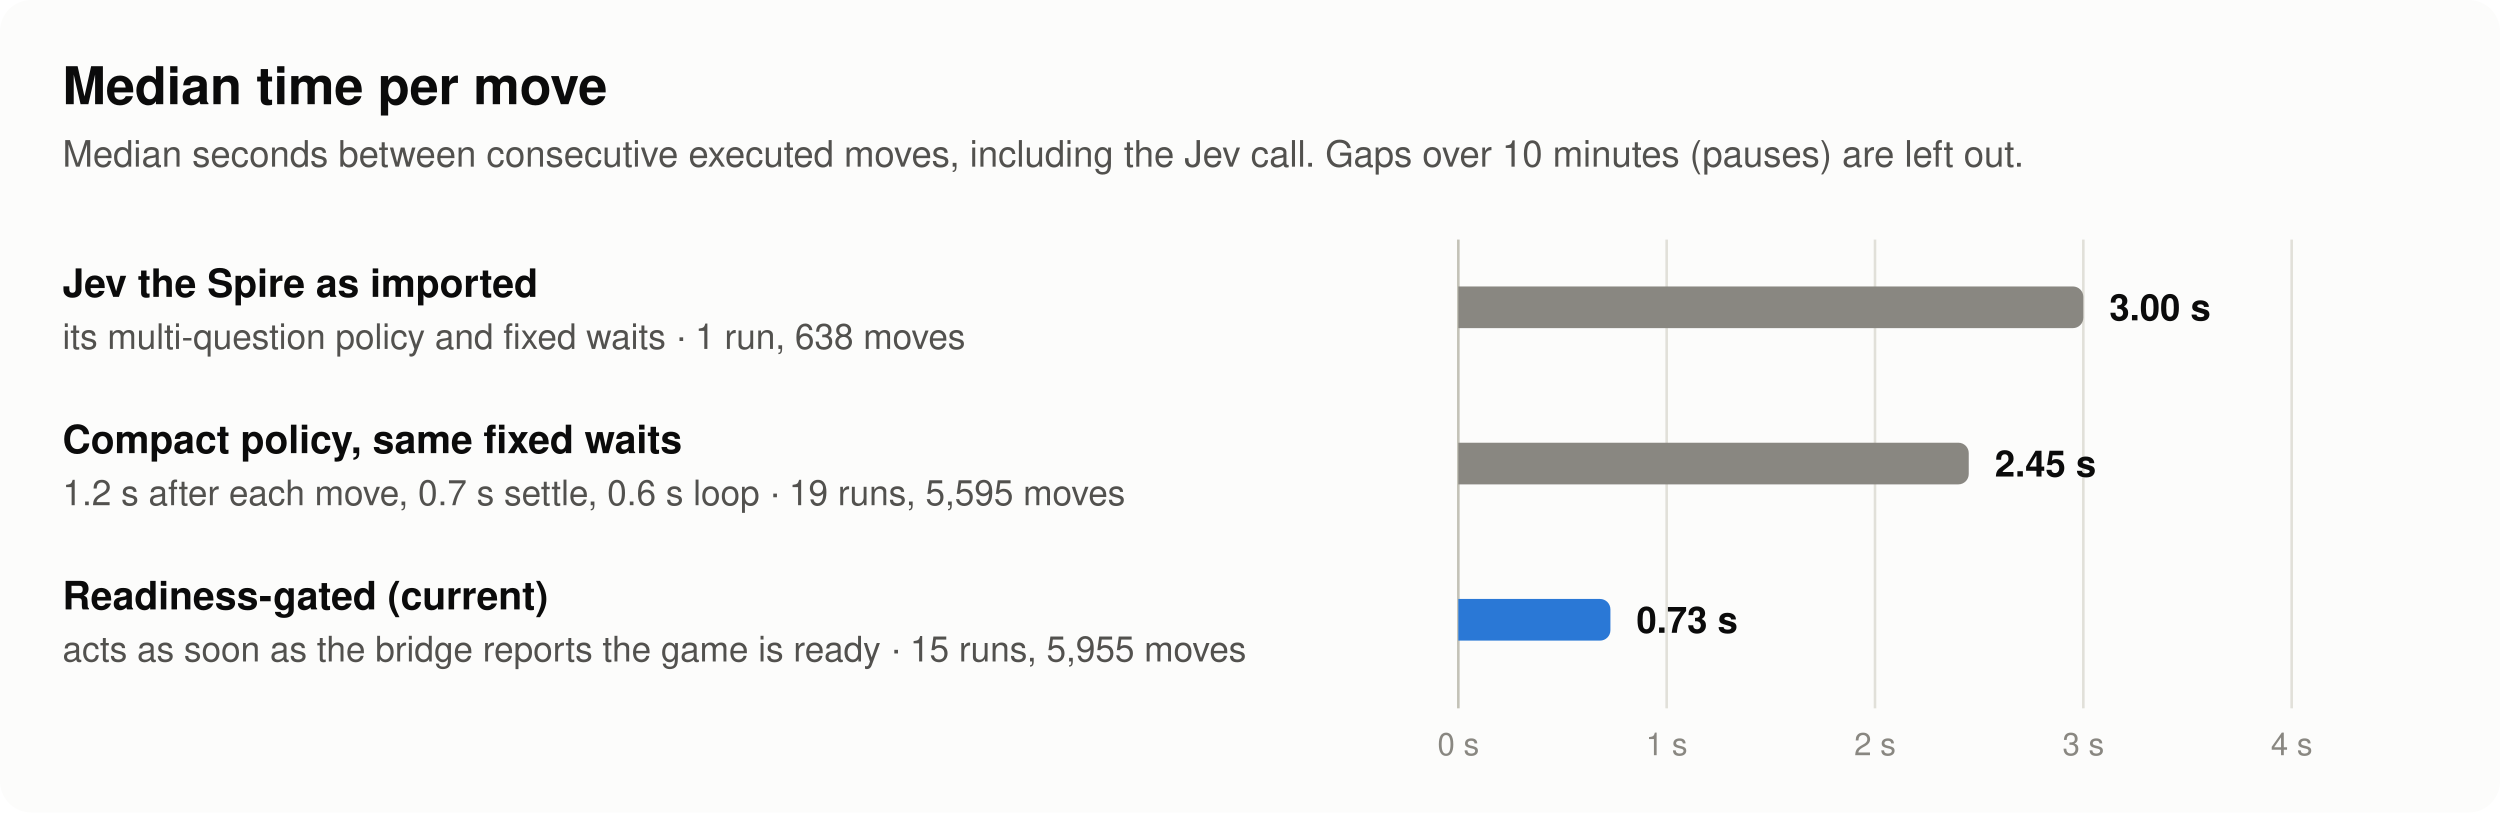
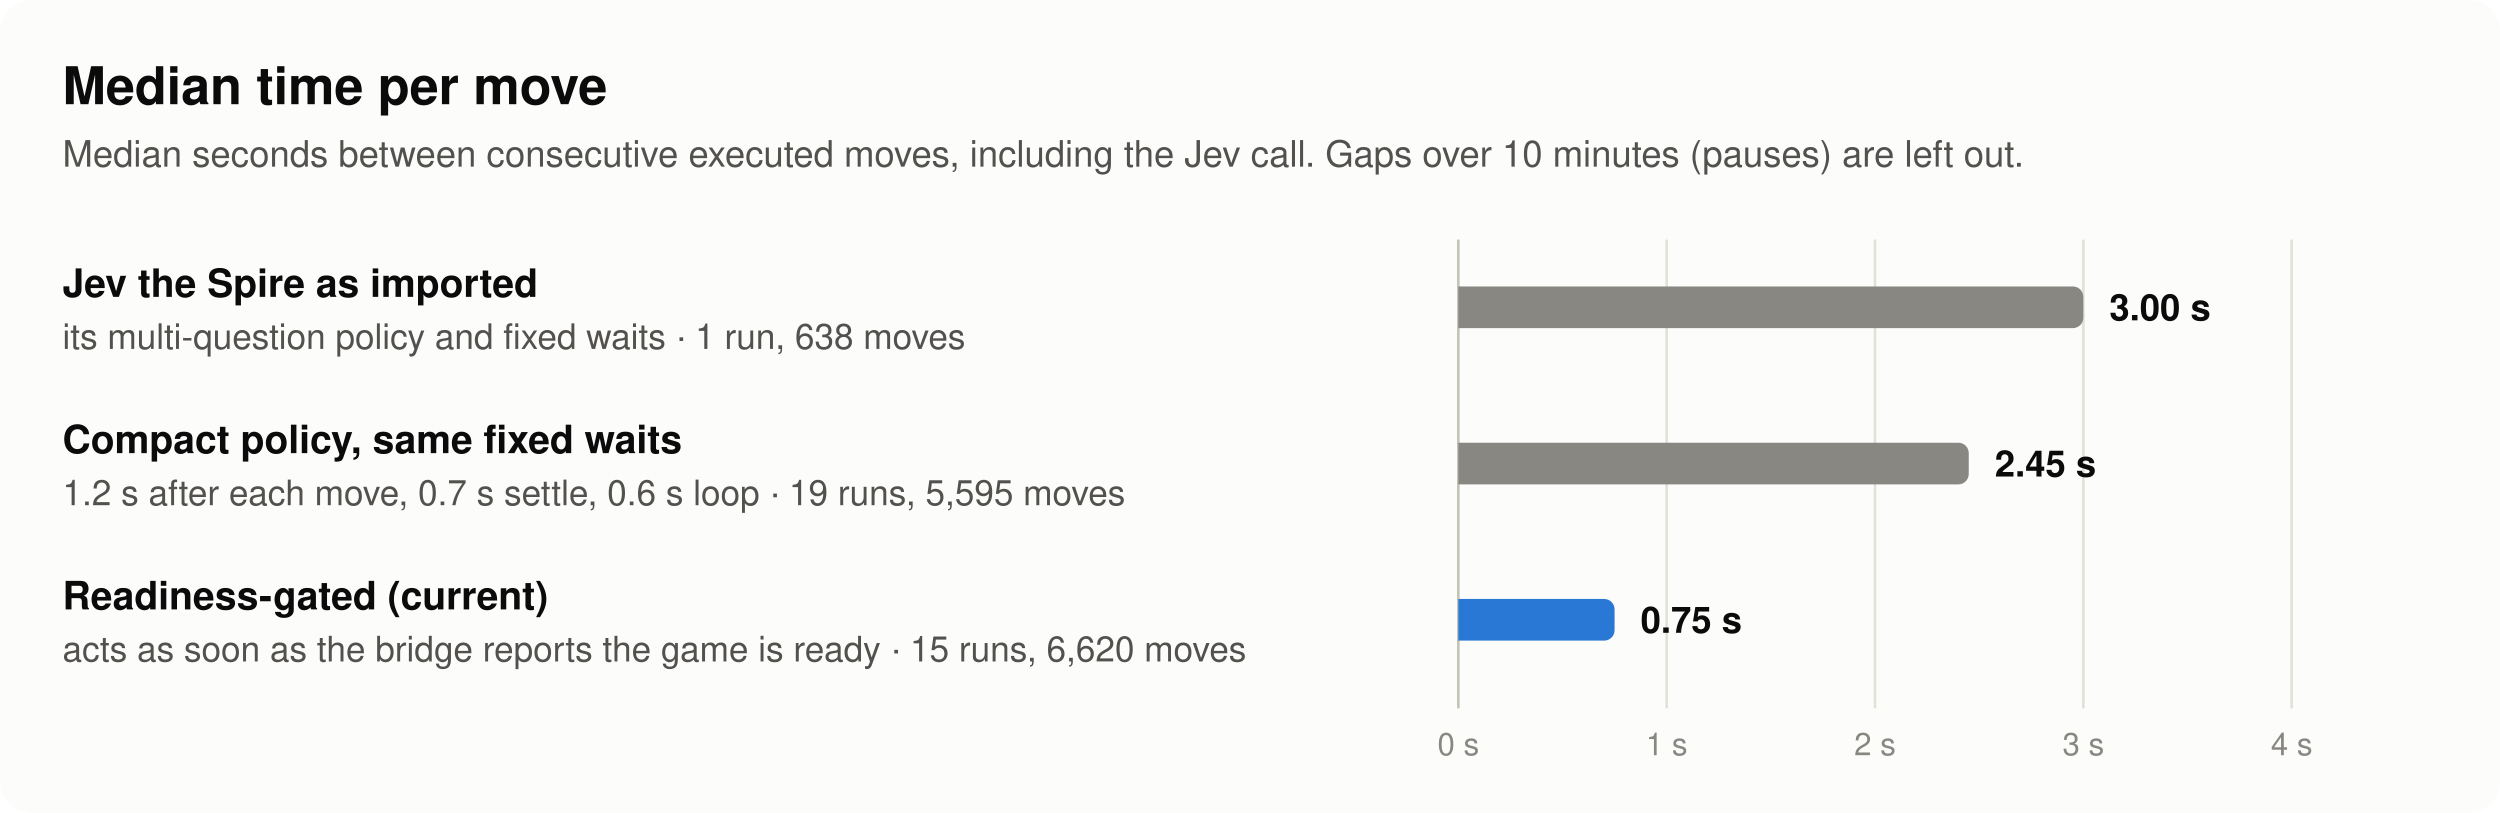
<svg xmlns="http://www.w3.org/2000/svg" width="960" height="312" viewBox="0 0 960 312" role="img" aria-labelledby="t d" font-family="system-ui, -apple-system, 'Segoe UI', Helvetica, Arial, sans-serif">
  <rect width="960" height="312" rx="12" fill="#fcfcfb" />
  <text x="24" y="40" font-size="20" font-weight="600" fill="#0b0b0b" text-anchor="start">Median time per move</text>
  <text x="24" y="64" font-size="14" font-weight="400" fill="#52514e" text-anchor="start">Median seconds between consecutive executed moves, including the Jev call. Gaps over 10 minutes (pauses) are left out.</text>
  <line x1="560" y1="92" x2="560" y2="272" stroke="#c3c2b7" stroke-width="1" />
  <line x1="640" y1="92" x2="640" y2="272" stroke="#e1e0d9" stroke-width="1" />
  <line x1="720" y1="92" x2="720" y2="272" stroke="#e1e0d9" stroke-width="1" />
  <line x1="800" y1="92" x2="800" y2="272" stroke="#e1e0d9" stroke-width="1" />
  <line x1="880" y1="92" x2="880" y2="272" stroke="#e1e0d9" stroke-width="1" />
  <text x="24" y="114" font-size="15" font-weight="600" fill="#0b0b0b" text-anchor="start">Jev the Spire as imported</text>
  <text x="24" y="134" font-size="13.5" font-weight="400" fill="#52514e" text-anchor="start">its multi-question policy and fixed waits · 1 run, 638 moves</text>
  <path d="M560,110 H796 A4,4 0 0 1 800,114 V122 A4,4 0 0 1 796,126 H560 Z" fill="#898781" fill-opacity="1" />
  <text x="810" y="123" font-size="14" font-weight="600" fill="#0b0b0b" text-anchor="start">3.00 s</text>
  <text x="24" y="174" font-size="15" font-weight="600" fill="#0b0b0b" text-anchor="start">Compact policy, same fixed waits</text>
  <text x="24" y="194" font-size="13.5" font-weight="400" fill="#52514e" text-anchor="start">1.2 s after each move, 0.7 s settle, 0.6 s loop · 19 runs, 5,595 moves</text>
  <path d="M560,170 H752 A4,4 0 0 1 756,174 V182 A4,4 0 0 1 752,186 H560 Z" fill="#898781" fill-opacity="1" />
  <text x="766" y="183" font-size="14" font-weight="600" fill="#0b0b0b" text-anchor="start">2.45 s</text>
  <text x="24" y="234" font-size="15" font-weight="600" fill="#0b0b0b" text-anchor="start">Readiness-gated (current)</text>
-   <text x="24" y="254" font-size="13.5" font-weight="400" fill="#52514e" text-anchor="start">acts as soon as the bridge reports the game is ready · 15 runs, 5,955 moves</text>
-   <path d="M560,230 H614.4 A4,4 0 0 1 618.4,234 V242 A4,4 0 0 1 614.4,246 H560 Z" fill="#2a78d6" fill-opacity="1" />
-   <text x="628.4" y="243" font-size="14" font-weight="600" fill="#0b0b0b" text-anchor="start">0.73 s</text>
+   <text x="24" y="254" font-size="13.5" font-weight="400" fill="#52514e" text-anchor="start">acts as soon as the bridge reports the game is ready · 15 runs, 6,620 moves</text>
+   <path d="M560,230 H616 A4,4 0 0 1 620,234 V242 A4,4 0 0 1 616,246 H560 Z" fill="#2a78d6" fill-opacity="1" />
+   <text x="630" y="243" font-size="14" font-weight="600" fill="#0b0b0b" text-anchor="start">0.75 s</text>
  <text x="560" y="290" font-size="12" font-weight="400" fill="#898781" text-anchor="middle">0 s</text>
  <text x="640" y="290" font-size="12" font-weight="400" fill="#898781" text-anchor="middle">1 s</text>
  <text x="720" y="290" font-size="12" font-weight="400" fill="#898781" text-anchor="middle">2 s</text>
  <text x="800" y="290" font-size="12" font-weight="400" fill="#898781" text-anchor="middle">3 s</text>
  <text x="880" y="290" font-size="12" font-weight="400" fill="#898781" text-anchor="middle">4 s</text>
</svg>
